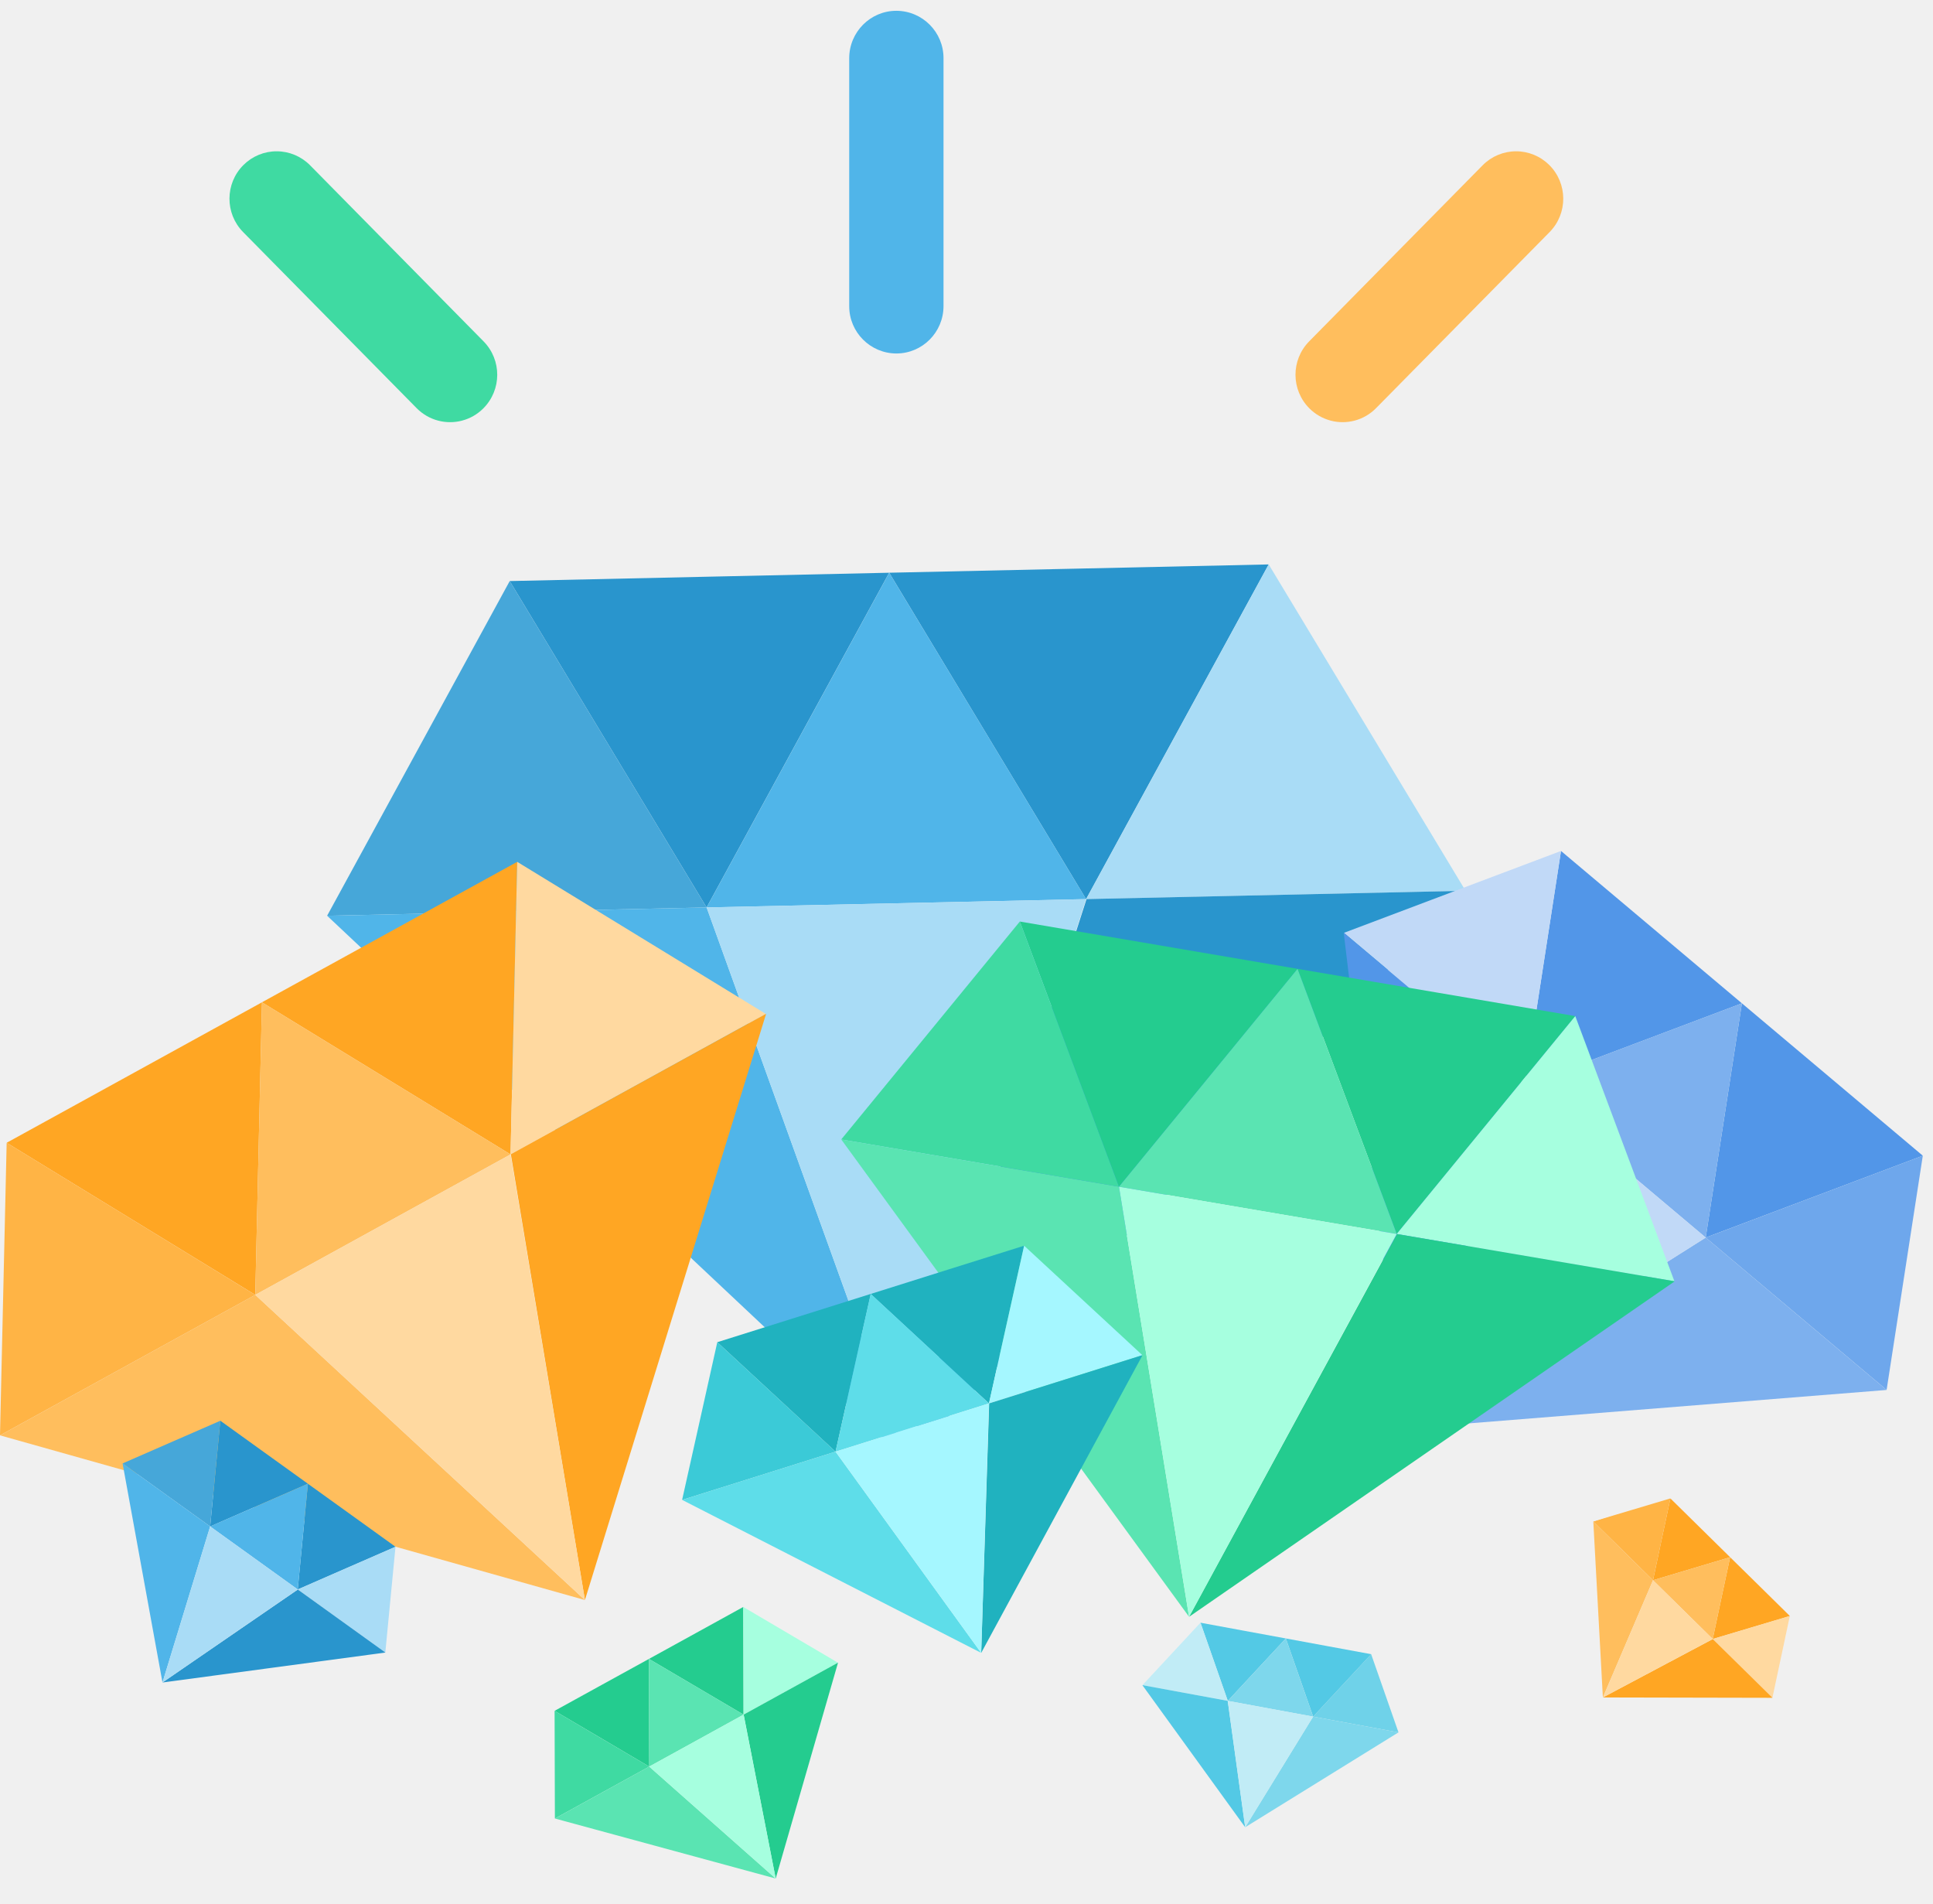
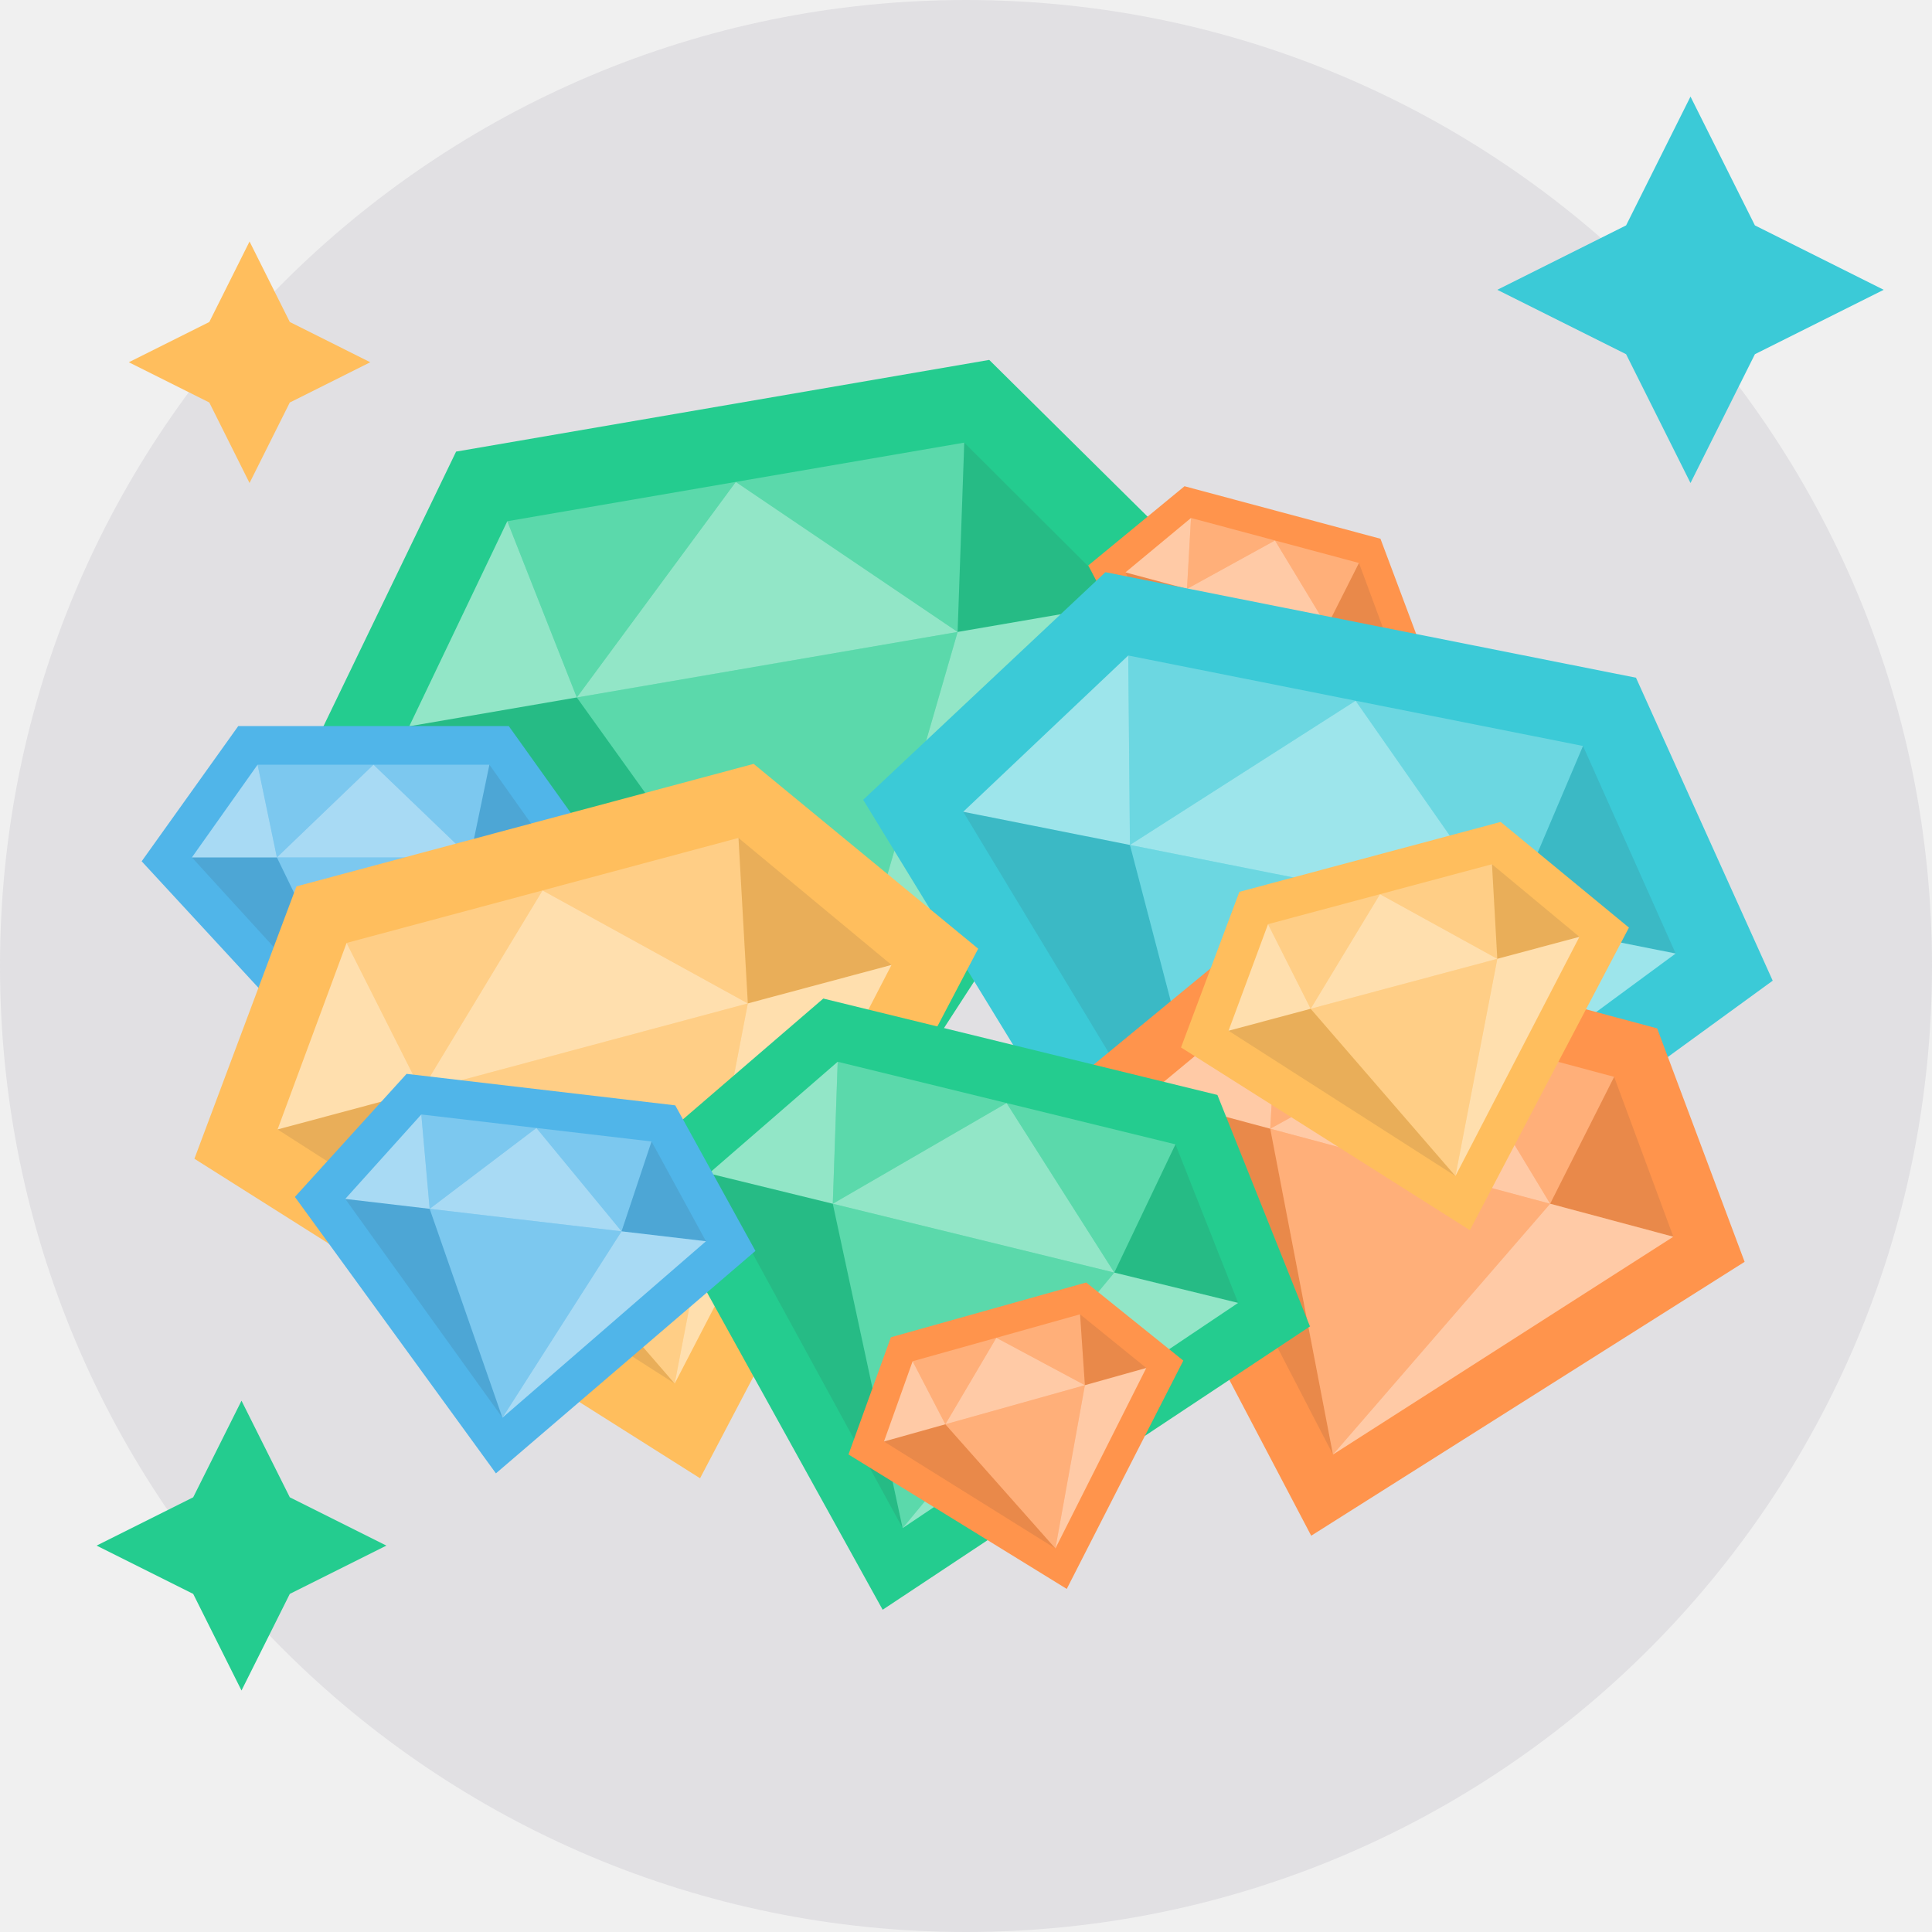
- <svg xmlns="http://www.w3.org/2000/svg" xmlns:xlink="http://www.w3.org/1999/xlink" viewBox="0 0 65 64">
-   <defs>
-     <path id="a" d="M0 .11v9.836h8.584V.11H0z" />
-     <path id="c" d="M.169 6.905h10.056V.139H.169z" />
-     <path id="e" d="M.105 10.175h5.426V.165H.105v10.01z" />
-     <path id="g" d="M.268 8.722h5.158V.334H.268z" />
-     <path id="i" d="M0 .03v2.705h2.5V.03H0z" />
-   </defs>
-   <g fill="none" fill-rule="evenodd">
-     <path fill="#2995CD" d="M23.52 19.395l6.38-.14-3.07 5.626-3.07 5.627-3.31-5.486-3.31-5.487zM36.28 19.116l6.381-.14-3.07 5.625-3.07 5.627-3.31-5.486-3.31-5.487z" />
-     <path fill="#A9DCF6" d="M42.902 30.088l-6.38.14 3.07-5.626 3.07-5.626 3.31 5.485 3.31 5.487z" />
-     <path fill="#50B5E9" d="M30.141 30.368l-6.38.14 3.07-5.626 3.07-5.626 3.31 5.485 3.31 5.487z" />
-     <path fill="#46A7D9" d="M17.38 30.647l-6.38.14 3.07-5.625 3.07-5.627 3.31 5.486 3.31 5.487z" />
-     <path fill="#50B5E9" d="M11 30.787l19.461 18.297-6.7-18.576z" />
-     <path fill="#2995CD" d="M49.297 29.947L30.461 49.084l6.075-18.857z" />
-     <path fill="#A9DCF6" d="M23.761 30.507l6.7 18.577 6.06-18.856z" />
-     <path fill="#50B5E9" d="M30.141 11.884a1.59 1.59 0 0 1-1.585-1.594V1.958c0-.88.71-1.595 1.585-1.595a1.59 1.59 0 0 1 1.586 1.595v8.332c0 .88-.71 1.594-1.586 1.594" />
-     <path fill="#FFBE5D" d="M44.742 14.14a1.574 1.574 0 0 1-.71-.409 1.6 1.6 0 0 1-.01-2.254l5.833-5.919a1.58 1.58 0 0 1 2.242-.01 1.6 1.6 0 0 1 .01 2.255l-5.834 5.918c-.413.42-1 .56-1.53.42" />
-     <path fill="#3FDAA2" d="M15.54 14.14c.26-.068.507-.205.711-.409a1.6 1.6 0 0 0 .01-2.254l-5.833-5.919a1.58 1.58 0 0 0-2.242-.01 1.6 1.6 0 0 0-.01 2.255l5.833 5.918c.414.42 1.001.56 1.531.42" />
-     <path fill="#FFA623" d="M4.516 36.059l4.293-2.362-.113 4.918-.112 4.918-4.18-2.556-4.18-2.557z" />
-     <path fill="#FFA623" d="M13.1 31.336l4.293-2.361-.113 4.918-.112 4.918-4.18-2.557-4.18-2.557z" />
-     <path fill="#FFD9A0" d="M21.46 36.45l-4.292 2.36.112-4.918.112-4.917 4.18 2.556 4.18 2.557z" />
-     <path fill="#FFBE5D" d="M12.876 41.172l-4.292 2.361.112-4.918.112-4.918 4.18 2.557 4.18 2.557z" />
-     <g transform="translate(0 38.31)">
-       <mask id="b" fill="#fff">
-         <use xlink:href="#a" />
-       </mask>
-       <path fill="#FFB445" d="M4.292 7.585L0 9.946l.112-4.918L.224.11l4.18 2.557 4.18 2.557z" mask="url(#b)" />
-     </g>
-     <path fill="#FFBE5D" d="M0 48.256l19.669 5.537-11.085-10.26z" />
-     <path fill="#FFA623" d="M25.762 34.083l-6.093 19.71-2.491-14.988z" />
-     <path fill="#FFD9A0" d="M8.584 43.533l11.085 10.26-2.501-14.982z" />
-     <g>
-       <path fill="#5296E8" d="M61.616 36.292l-3.042-2.561-.608 3.938-.609 3.937 3.65-1.376 3.65-1.376zM55.533 31.17l-3.042-2.561-.608 3.937-.609 3.938 3.65-1.376 3.65-1.377z" />
-       <path fill="#C1D9F7" d="M48.233 33.923l3.041 2.561.609-3.938.608-3.937-3.65 1.376-3.65 1.377z" />
-       <path fill="#7DB0EE" d="M54.316 39.045l3.041 2.562.609-3.938.608-3.938-3.65 1.376-3.65 1.377z" />
-       <path fill="#6EA7EC" d="M60.399 44.168l3.041 2.561.609-3.938.608-3.937-3.65 1.376-3.65 1.377z" />
-       <path fill="#7DB0EE" d="M63.44 46.73l-16.255 1.3 10.172-6.423z" />
-       <path fill="#5296E8" d="M45.184 31.356l2.001 16.674 4.083-11.552z" />
-       <path fill="#C1D9F7" d="M57.357 41.607L47.185 48.03l4.09-11.546z" />
-     </g>
-     <g>
-       <path fill="#24CC8F" d="M38.963 31.777l4.67.795-3.003 3.662-3.003 3.663-1.667-4.457-1.667-4.458z" />
-       <path fill="#24CC8F" d="M45.299 37.029l1.667 4.457 3.002-3.662 3.003-3.663-4.67-.795-4.669-.794z" />
-       <path fill="#A6FFDF" d="M49.968 37.824l-3.002 3.662 4.67.795 4.669.795-1.667-4.458-1.667-4.457z" />
-       <path fill="#5AE4B2" d="M42.297 40.692l-4.67-.795 3.003-3.662 3.002-3.663 1.667 4.457 1.667 4.457z" />
-       <path fill="#3FDAA2" d="M32.958 39.102l-4.67-.794 3.003-3.663 3.002-3.663 1.667 4.458 1.667 4.457z" />
-       <path fill="#5AE4B2" d="M28.288 38.308l11.696 16.048-2.357-14.459z" />
-       <path fill="#24CC8F" d="M56.315 43.077l-16.331 11.28 6.992-12.869z" />
-       <path fill="#A6FFDF" d="M37.627 39.897l2.357 14.46 6.982-12.87z" />
-     </g>
-     <g>
-       <path fill="#20B2BF" d="M26.7 44.313l2.58-.812-.592 2.652-.591 2.652-1.989-1.841-1.988-1.84z" />
-       <path fill="#20B2BF" d="M31.858 42.69l2.58-.81-.592 2.651-.59 2.652-1.989-1.84-1.988-1.841z" />
-       <path fill="#A5F7FF" d="M35.835 46.372l-2.58.81.591-2.65.592-2.652 1.988 1.84 1.988 1.84z" />
-       <path fill="#5EDDE9" d="M30.676 47.994l-2.58.81.592-2.65.591-2.652 1.988 1.84 1.988 1.84z" />
-       <path fill="#3BCAD7" d="M25.517 49.616l-2.58.81.592-2.651.591-2.651 1.989 1.84 1.988 1.84z" />
-       <g transform="translate(22.769 48.665)">
-         <mask id="d" fill="#fff">
-           <use xlink:href="#c" />
-         </mask>
-         <path fill="#5EDDE9" d="M.169 1.761l10.056 5.144L5.327.139z" mask="url(#d)" />
-       </g>
-       <g transform="translate(32.889 45.395)">
-         <mask id="f" fill="#fff">
-           <use xlink:href="#e" />
-         </mask>
-         <path fill="#20B2BF" d="M5.531.164L.105 10.175l.268-8.389z" mask="url(#f)" />
-       </g>
-       <g transform="translate(27.829 46.848)">
-         <mask id="h" fill="#fff">
-           <use xlink:href="#g" />
-         </mask>
-         <path fill="#A5F7FF" d="M.268 1.956l4.897 6.766.261-8.388z" mask="url(#h)" />
-       </g>
-     </g>
-     <g>
-       <path fill="#6FD2E9" d="M45.591 57.977l1.435.265-.459-1.314-.46-1.314-.975 1.05-.975 1.048z" />
-       <path fill="#53C9E5" d="M44.673 55.349l-1.435-.265.46 1.314.458 1.314.976-1.049.976-1.05zM41.803 54.82l-1.435-.265.46 1.314.459 1.314.975-1.05.976-1.049z" />
-       <path fill="#C1ECF6" d="M39.852 56.918l1.434.265-.459-1.314-.459-1.315-.976 1.05-.975 1.05z" />
-       <path fill="#7ED7EC" d="M42.721 57.448l1.435.264-.459-1.314-.459-1.314-.976 1.05-.975 1.049zM47.026 58.242l-5.155 3.19 2.285-3.72z" />
-       <path fill="#53C9E5" d="M38.413 56.653l3.458 4.779-.588-4.25z" />
-       <path fill="#C1ECF6" d="M44.156 57.712l-2.285 3.72-.585-4.25z" />
-     </g>
-     <g>
-       <path fill="#2995CD" d="M8.881 48.824l1.473 1.059-1.644.718-1.643.718.171-1.777.17-1.778z" />
-       <path fill="#2995CD" d="M11.826 50.942l1.473 1.06-1.644.717-1.643.718.171-1.777.17-1.777z" />
-       <path fill="#A9DCF6" d="M11.484 54.496l-1.472-1.059 1.643-.718 1.644-.717-.171 1.777-.171 1.777z" />
-       <path fill="#50B5E9" d="M8.54 52.378l-1.473-1.06 1.643-.717 1.644-.718-.171 1.777-.171 1.777z" />
-       <path fill="#46A7D9" d="M5.594 50.26L4.122 49.2l1.643-.718 1.644-.717-.171 1.777-.171 1.777z" />
-       <path fill="#50B5E9" d="M4.122 49.2l1.342 7.365 1.603-5.246z" />
-       <path fill="#2995CD" d="M12.96 55.558l-7.496 1.007 4.551-3.125z" />
-       <path fill="#A9DCF6" d="M7.067 51.319l-1.603 5.246 4.548-3.128z" />
-     </g>
-     <g>
-       <path fill="#24CC8F" d="M20.235 56.645l1.587-.873.004 1.81.005 1.81-1.59-.937-1.592-.937zM23.413 56.709l1.59.936-.004-1.81-.005-1.81-1.586.874-1.586.873z" />
-       <path fill="#A6FFDF" d="M24.999 55.836l.005 1.81 1.586-.874 1.586-.873-1.591-.936-1.591-.937z" />
-       <path fill="#5AE4B2" d="M23.418 58.519l-1.587.873-.005-1.81-.005-1.81 1.592.937 1.59.936z" />
-       <path fill="#3FDAA2" d="M20.245 60.265l-1.586.873-.005-1.81-.005-1.81 1.591.937 1.591.937z" />
-       <path fill="#5AE4B2" d="M18.66 61.138l7.424 2.018-4.253-3.764z" />
-       <path fill="#24CC8F" d="M28.18 55.897l-2.096 7.259-1.077-5.512z" />
-       <path fill="#A6FFDF" d="M21.831 59.392l4.253 3.764-1.08-5.51z" />
-     </g>
-     <g>
-       <path fill="#FFA623" d="M57.174 51.365l1.004.988-1.297.387-1.296.387.292-1.375.293-1.375zM59.182 53.34l1.004.989-1.297.387-1.296.387.292-1.375.293-1.375z" />
-       <path fill="#FFD9A0" d="M58.596 56.09l-1.003-.987 1.296-.387 1.296-.387-.292 1.375-.293 1.375z" />
-       <path fill="#FFBE5D" d="M56.589 54.115l-1.004-.988 1.296-.387 1.297-.387-.293 1.375-.292 1.375z" />
-       <g transform="rotate(72 -6.53 63.814)">
-         <mask id="j" fill="#fff">
-           <use xlink:href="#i" />
-         </mask>
-         <path fill="#FFB445" d="M1.25 2.086L0 2.736l.033-1.353L.065.03l1.217.703 1.218.704z" mask="url(#j)" />
-       </g>
-       <path fill="#FFBE5D" d="M53.577 51.15l.322 5.918 1.686-3.941z" />
-       <path fill="#FFA623" d="M59.603 57.08l-5.704-.012 3.696-1.963z" />
-       <path fill="#FFD9A0" d="M55.585 53.127l-1.686 3.941 3.694-1.965z" />
-     </g>
-   </g>
+ <svg xmlns="http://www.w3.org/2000/svg" width="80" height="80" viewBox="0 0 80 80" fill="none">
+   <circle cx="40" cy="40" r="40" transform="matrix(-1 0 0 1 80 0)" fill="#E1E0E3" />
+   <path fill-rule="evenodd" clip-rule="evenodd" d="M72.667 14.667L78 12L72.667 9.333L70 4L67.333 9.333L62 12L67.333 14.667L70 20L72.667 14.667Z" fill="#3BCAD7" />
+   <path fill-rule="evenodd" clip-rule="evenodd" d="M12 66L16 64L12 62L10 58L8 62L4 64L8 66L10 70L12 66Z" fill="#24CC8F" />
+   <path fill-rule="evenodd" clip-rule="evenodd" d="M12 16.667L15.333 15L12 13.333L10.333 10L8.667 13.333L5.333 15L8.667 16.667L10.333 20L12 16.667Z" fill="#FFBE5D" />
+   <path fill-rule="evenodd" clip-rule="evenodd" d="M12.9 31.094L18.886 18.7L40.962 14.903L50.745 24.585L35.349 48.339L12.9 31.094Z" fill="#24CC8F" />
+   <path opacity="0.25" fill-rule="evenodd" clip-rule="evenodd" d="M23.884 28.88L21.006 21.583L30.466 19.955L23.884 28.88Z" fill="white" />
+   <path opacity="0.25" fill-rule="evenodd" clip-rule="evenodd" d="M39.653 26.168L39.928 18.328L30.466 19.955L39.653 26.168Z" fill="white" />
+   <path opacity="0.5" fill-rule="evenodd" clip-rule="evenodd" d="M23.884 28.881L30.467 19.956L39.653 26.168L23.884 28.881Z" fill="white" />
+   <path opacity="0.5" fill-rule="evenodd" clip-rule="evenodd" d="M16.946 30.074L21.006 21.583L23.884 28.88L16.946 30.074Z" fill="white" />
+   <path opacity="0.11" fill-rule="evenodd" clip-rule="evenodd" d="M46.591 24.975L39.928 18.328L39.653 26.168L46.591 24.975Z" fill="#34313A" />
+   <path opacity="0.11" fill-rule="evenodd" clip-rule="evenodd" d="M16.946 30.074L23.884 28.88L34.562 43.766L16.946 30.074Z" fill="#34313A" />
+   <path opacity="0.5" fill-rule="evenodd" clip-rule="evenodd" d="M46.591 24.975L39.653 26.168L34.562 43.766L46.591 24.975Z" fill="white" />
+   <path opacity="0.25" fill-rule="evenodd" clip-rule="evenodd" d="M23.884 28.88L39.653 26.168L34.562 43.766L23.884 28.88Z" fill="white" />
+   <path fill-rule="evenodd" clip-rule="evenodd" d="M45.063 23.414L49.048 20.134L57.162 22.308L58.973 27.141L49.999 32.812L45.063 23.414Z" fill="#FF944C" />
+   <path opacity="0.25" fill-rule="evenodd" clip-rule="evenodd" d="M49.151 24.385L49.317 21.448L52.795 22.38L49.151 24.385Z" fill="white" />
+   <path opacity="0.25" fill-rule="evenodd" clip-rule="evenodd" d="M54.947 25.938L56.272 23.312L52.795 22.38L54.947 25.938Z" fill="white" />
+   <path opacity="0.5" fill-rule="evenodd" clip-rule="evenodd" d="M49.151 24.385L52.795 22.38L54.947 25.938L49.151 24.385Z" fill="white" />
+   <path opacity="0.5" fill-rule="evenodd" clip-rule="evenodd" d="M46.601 23.702L49.317 21.448L49.151 24.385L46.601 23.702Z" fill="white" />
+   <path opacity="0.11" fill-rule="evenodd" clip-rule="evenodd" d="M57.497 26.621L56.272 23.311L54.947 25.938L57.497 26.621Z" fill="#34313A" />
+   <path opacity="0.11" fill-rule="evenodd" clip-rule="evenodd" d="M46.601 23.702L49.151 24.385L50.45 31.131L46.601 23.702Z" fill="#34313A" />
+   <path opacity="0.5" fill-rule="evenodd" clip-rule="evenodd" d="M57.497 26.622L54.947 25.938L50.45 31.131L57.497 26.622Z" fill="white" />
+   <path opacity="0.25" fill-rule="evenodd" clip-rule="evenodd" d="M49.151 24.385L54.947 25.938L50.45 31.131L49.151 24.385Z" fill="white" />
+   <path fill-rule="evenodd" clip-rule="evenodd" d="M5.866 35.664L9.866 30.064H21.066L25.066 35.664L15.466 46.064L5.866 35.664Z" fill="#50B5E9" />
+   <path opacity="0.25" fill-rule="evenodd" clip-rule="evenodd" d="M11.466 35.504L10.666 31.664H15.466L11.466 35.504Z" fill="white" />
+   <path opacity="0.25" fill-rule="evenodd" clip-rule="evenodd" d="M19.466 35.504L20.266 31.664H15.466L19.466 35.504Z" fill="white" />
+   <path opacity="0.5" fill-rule="evenodd" clip-rule="evenodd" d="M11.466 35.504L15.466 31.664L19.466 35.504H11.466Z" fill="white" />
+   <path opacity="0.5" fill-rule="evenodd" clip-rule="evenodd" d="M7.946 35.504L10.666 31.664L11.466 35.504H7.946Z" fill="white" />
+   <path opacity="0.11" fill-rule="evenodd" clip-rule="evenodd" d="M22.986 35.504L20.266 31.664L19.466 35.504H22.986Z" fill="#34313A" />
+   <path opacity="0.11" fill-rule="evenodd" clip-rule="evenodd" d="M7.946 35.504H11.466L15.466 43.744L7.946 35.504Z" fill="#34313A" />
+   <path opacity="0.5" fill-rule="evenodd" clip-rule="evenodd" d="M22.986 35.504H19.466L15.466 43.744L22.986 35.504Z" fill="white" />
+   <path opacity="0.25" fill-rule="evenodd" clip-rule="evenodd" d="M11.466 35.504H19.466L15.466 43.744L11.466 35.504Z" fill="white" />
+   <path fill-rule="evenodd" clip-rule="evenodd" d="M35.742 33.117L45.773 23.693L67.743 28.063L73.404 40.608L50.515 57.263L35.742 33.117Z" fill="#3BCAD7" />
+   <path opacity="0.25" fill-rule="evenodd" clip-rule="evenodd" d="M46.789 34.988L46.718 27.143L56.133 29.016L46.789 34.988Z" fill="white" />
+   <path opacity="0.25" fill-rule="evenodd" clip-rule="evenodd" d="M62.481 38.109L65.549 30.889L56.133 29.016L62.481 38.109Z" fill="white" />
+   <path opacity="0.5" fill-rule="evenodd" clip-rule="evenodd" d="M46.789 34.988L56.133 29.016L62.481 38.109L46.789 34.988Z" fill="white" />
+   <path opacity="0.5" fill-rule="evenodd" clip-rule="evenodd" d="M39.884 33.614L46.718 27.143L46.789 34.988L39.884 33.614Z" fill="white" />
+   <path opacity="0.11" fill-rule="evenodd" clip-rule="evenodd" d="M69.386 39.483L65.549 30.889L62.481 38.109L69.386 39.483Z" fill="#34313A" />
+   <path opacity="0.11" fill-rule="evenodd" clip-rule="evenodd" d="M39.884 33.614L46.789 34.988L51.42 52.712L39.884 33.614Z" fill="#34313A" />
+   <path opacity="0.5" fill-rule="evenodd" clip-rule="evenodd" d="M69.386 39.483L62.481 38.109L51.42 52.712L69.386 39.483Z" fill="white" />
+   <path opacity="0.25" fill-rule="evenodd" clip-rule="evenodd" d="M46.789 34.988L62.481 38.109L51.42 52.712L46.789 34.988Z" fill="white" />
+   <path fill-rule="evenodd" clip-rule="evenodd" d="M8.05 47.981L12.275 36.703L31.207 31.63L40.505 39.284L28.988 61.212L8.05 47.981Z" fill="#FFBE5D" />
+   <path opacity="0.25" fill-rule="evenodd" clip-rule="evenodd" d="M17.443 45.174L14.352 39.045L22.465 36.871L17.443 45.174Z" fill="white" />
+   <path opacity="0.25" fill-rule="evenodd" clip-rule="evenodd" d="M30.966 41.55L30.579 34.697L22.465 36.871L30.966 41.55Z" fill="white" />
+   <path opacity="0.5" fill-rule="evenodd" clip-rule="evenodd" d="M17.443 45.174L22.465 36.871L30.966 41.55L17.443 45.174Z" fill="white" />
+   <path opacity="0.5" fill-rule="evenodd" clip-rule="evenodd" d="M11.493 46.768L14.352 39.045L17.443 45.174L11.493 46.768Z" fill="white" />
+   <path opacity="0.11" fill-rule="evenodd" clip-rule="evenodd" d="M36.916 39.956L30.579 34.697L30.966 41.55L36.916 39.956Z" fill="#34313A" />
+   <path opacity="0.11" fill-rule="evenodd" clip-rule="evenodd" d="M11.493 46.768L17.443 45.174L27.937 57.291L11.493 46.768Z" fill="#34313A" />
+   <path opacity="0.5" fill-rule="evenodd" clip-rule="evenodd" d="M36.916 39.956L30.966 41.55L27.937 57.291L36.916 39.956Z" fill="white" />
+   <path opacity="0.25" fill-rule="evenodd" clip-rule="evenodd" d="M17.443 45.174L30.966 41.55L27.937 57.291L17.443 45.174Z" fill="white" />
+   <path fill-rule="evenodd" clip-rule="evenodd" d="M44.422 44.796L52.392 38.235L68.62 42.583L72.241 52.25L54.294 63.591L44.422 44.796Z" fill="#FF944C" />
+   <path opacity="0.25" fill-rule="evenodd" clip-rule="evenodd" d="M52.598 46.738L52.93 40.864L59.885 42.727L52.598 46.738Z" fill="white" />
+   <path opacity="0.25" fill-rule="evenodd" clip-rule="evenodd" d="M64.189 49.844L66.839 44.59L59.885 42.727L64.189 49.844Z" fill="white" />
+   <path opacity="0.5" fill-rule="evenodd" clip-rule="evenodd" d="M52.598 46.738L59.885 42.727L64.189 49.844L52.598 46.738Z" fill="white" />
+   <path opacity="0.5" fill-rule="evenodd" clip-rule="evenodd" d="M47.498 45.371L52.93 40.864L52.598 46.738L47.498 45.371Z" fill="white" />
+   <path opacity="0.11" fill-rule="evenodd" clip-rule="evenodd" d="M69.29 51.21L66.839 44.591L64.189 49.844L69.29 51.21Z" fill="#34313A" />
+   <path opacity="0.11" fill-rule="evenodd" clip-rule="evenodd" d="M47.498 45.371L52.598 46.738L55.195 60.23L47.498 45.371Z" fill="#34313A" />
+   <path opacity="0.5" fill-rule="evenodd" clip-rule="evenodd" d="M69.29 51.21L64.189 49.844L55.195 60.23L69.29 51.21Z" fill="white" />
+   <path opacity="0.25" fill-rule="evenodd" clip-rule="evenodd" d="M52.598 46.738L64.189 49.844L55.195 60.23L52.598 46.738Z" fill="white" />
+   <path fill-rule="evenodd" clip-rule="evenodd" d="M26.267 48.082L34.091 41.348L50.41 45.339L54.243 54.924L36.549 66.656L26.267 48.082Z" fill="#24CC8F" />
+   <path opacity="0.25" fill-rule="evenodd" clip-rule="evenodd" d="M34.484 49.845L34.687 43.965L41.681 45.675L34.484 49.845Z" fill="white" />
+   <path opacity="0.25" fill-rule="evenodd" clip-rule="evenodd" d="M46.141 52.695L48.674 47.385L41.681 45.675L46.141 52.695Z" fill="white" />
+   <path opacity="0.5" fill-rule="evenodd" clip-rule="evenodd" d="M34.484 49.845L41.681 45.675L46.141 52.695L34.484 49.845Z" fill="white" />
+   <path opacity="0.5" fill-rule="evenodd" clip-rule="evenodd" d="M29.355 48.59L34.687 43.965L34.484 49.845L29.355 48.59Z" fill="white" />
+   <path opacity="0.11" fill-rule="evenodd" clip-rule="evenodd" d="M51.269 53.95L48.674 47.385L46.141 52.695L51.269 53.95Z" fill="#34313A" />
+   <path opacity="0.11" fill-rule="evenodd" clip-rule="evenodd" d="M29.355 48.59L34.484 49.845L37.376 63.276L29.355 48.59Z" fill="#34313A" />
+   <path opacity="0.5" fill-rule="evenodd" clip-rule="evenodd" d="M51.269 53.95L46.141 52.695L37.376 63.276L51.269 53.95Z" fill="white" />
+   <path opacity="0.25" fill-rule="evenodd" clip-rule="evenodd" d="M34.484 49.845L46.141 52.695L37.376 63.276L34.484 49.845Z" fill="white" />
+   <path fill-rule="evenodd" clip-rule="evenodd" d="M12.211 49.562L16.836 44.466L27.96 45.77L31.281 51.798L20.535 61.009L12.211 49.562Z" fill="#50B5E9" />
+   <path opacity="0.25" fill-rule="evenodd" clip-rule="evenodd" d="M17.792 50.055L17.445 46.148L22.212 46.707L17.792 50.055Z" fill="white" />
+   <path opacity="0.25" fill-rule="evenodd" clip-rule="evenodd" d="M25.737 50.987L26.979 47.266L22.212 46.707L25.737 50.987Z" fill="white" />
+   <path opacity="0.5" fill-rule="evenodd" clip-rule="evenodd" d="M17.792 50.055L22.212 46.707L25.737 50.987L17.792 50.055Z" fill="white" />
+   <path opacity="0.5" fill-rule="evenodd" clip-rule="evenodd" d="M14.296 49.645L17.445 46.148L17.792 50.055L14.296 49.645Z" fill="white" />
+   <path opacity="0.11" fill-rule="evenodd" clip-rule="evenodd" d="M29.233 51.397L26.979 47.266L25.737 50.987L29.233 51.397Z" fill="#34313A" />
+   <path opacity="0.11" fill-rule="evenodd" clip-rule="evenodd" d="M14.296 49.645L17.792 50.055L20.805 58.705L14.296 49.645Z" fill="#34313A" />
+   <path opacity="0.5" fill-rule="evenodd" clip-rule="evenodd" d="M29.233 51.397L25.737 50.987L20.805 58.705L29.233 51.397Z" fill="white" />
+   <path opacity="0.25" fill-rule="evenodd" clip-rule="evenodd" d="M17.792 50.055L25.737 50.987L20.805 58.705L17.792 50.055Z" fill="white" />
+   <path fill-rule="evenodd" clip-rule="evenodd" d="M48.903 43.373L51.32 36.929L62.139 34.034L67.451 38.41L60.865 50.938L48.903 43.373Z" fill="#FFBE5D" />
+   <path opacity="0.25" fill-rule="evenodd" clip-rule="evenodd" d="M54.272 41.771L52.506 38.268L57.143 37.027L54.272 41.771Z" fill="white" />
+   <path opacity="0.25" fill-rule="evenodd" clip-rule="evenodd" d="M62 39.703L61.78 35.786L57.143 37.027L62 39.703Z" fill="white" />
+   <path opacity="0.5" fill-rule="evenodd" clip-rule="evenodd" d="M54.272 41.771L57.143 37.027L62 39.703L54.272 41.771Z" fill="white" />
+   <path opacity="0.5" fill-rule="evenodd" clip-rule="evenodd" d="M50.871 42.681L52.506 38.268L54.272 41.771L50.871 42.681Z" fill="white" />
+   <path opacity="0.11" fill-rule="evenodd" clip-rule="evenodd" d="M65.4 38.793L61.78 35.786L62 39.703L65.4 38.793Z" fill="#34313A" />
+   <path opacity="0.11" fill-rule="evenodd" clip-rule="evenodd" d="M50.871 42.681L54.272 41.771L60.266 48.697L50.871 42.681Z" fill="#34313A" />
+   <path opacity="0.5" fill-rule="evenodd" clip-rule="evenodd" d="M65.4 38.793L62 39.703L60.266 48.697L65.4 38.793Z" fill="white" />
+   <path opacity="0.25" fill-rule="evenodd" clip-rule="evenodd" d="M54.272 41.771L61.999 39.703L60.266 48.697L54.272 41.771Z" fill="white" />
+   <path fill-rule="evenodd" clip-rule="evenodd" d="M35.134 60.227L36.889 55.373L44.977 53.105L48.999 56.34L44.172 65.794L35.134 60.227Z" fill="#FF944C" />
+   <path opacity="0.25" fill-rule="evenodd" clip-rule="evenodd" d="M39.145 58.977L37.79 56.366L41.257 55.395L39.145 58.977Z" fill="white" />
+   <path opacity="0.25" fill-rule="evenodd" clip-rule="evenodd" d="M44.923 57.358L44.723 54.423L41.257 55.395L44.923 57.358Z" fill="white" />
+   <path opacity="0.5" fill-rule="evenodd" clip-rule="evenodd" d="M39.145 58.977L41.257 55.395L44.923 57.358L39.145 58.977Z" fill="white" />
+   <path opacity="0.5" fill-rule="evenodd" clip-rule="evenodd" d="M36.603 59.69L37.79 56.366L39.145 58.977L36.603 59.69Z" fill="white" />
+   <path opacity="0.11" fill-rule="evenodd" clip-rule="evenodd" d="M47.465 56.645L44.723 54.423L44.923 57.358L47.465 56.645Z" fill="#34313A" />
+   <path opacity="0.11" fill-rule="evenodd" clip-rule="evenodd" d="M36.603 59.69L39.145 58.977L43.702 64.118L36.603 59.69Z" fill="#34313A" />
+   <path opacity="0.5" fill-rule="evenodd" clip-rule="evenodd" d="M47.465 56.645L44.923 57.358L43.702 64.118L47.465 56.645Z" fill="white" />
+   <path opacity="0.25" fill-rule="evenodd" clip-rule="evenodd" d="M39.145 58.977L44.923 57.358L43.702 64.118L39.145 58.977Z" fill="white" />
</svg>
